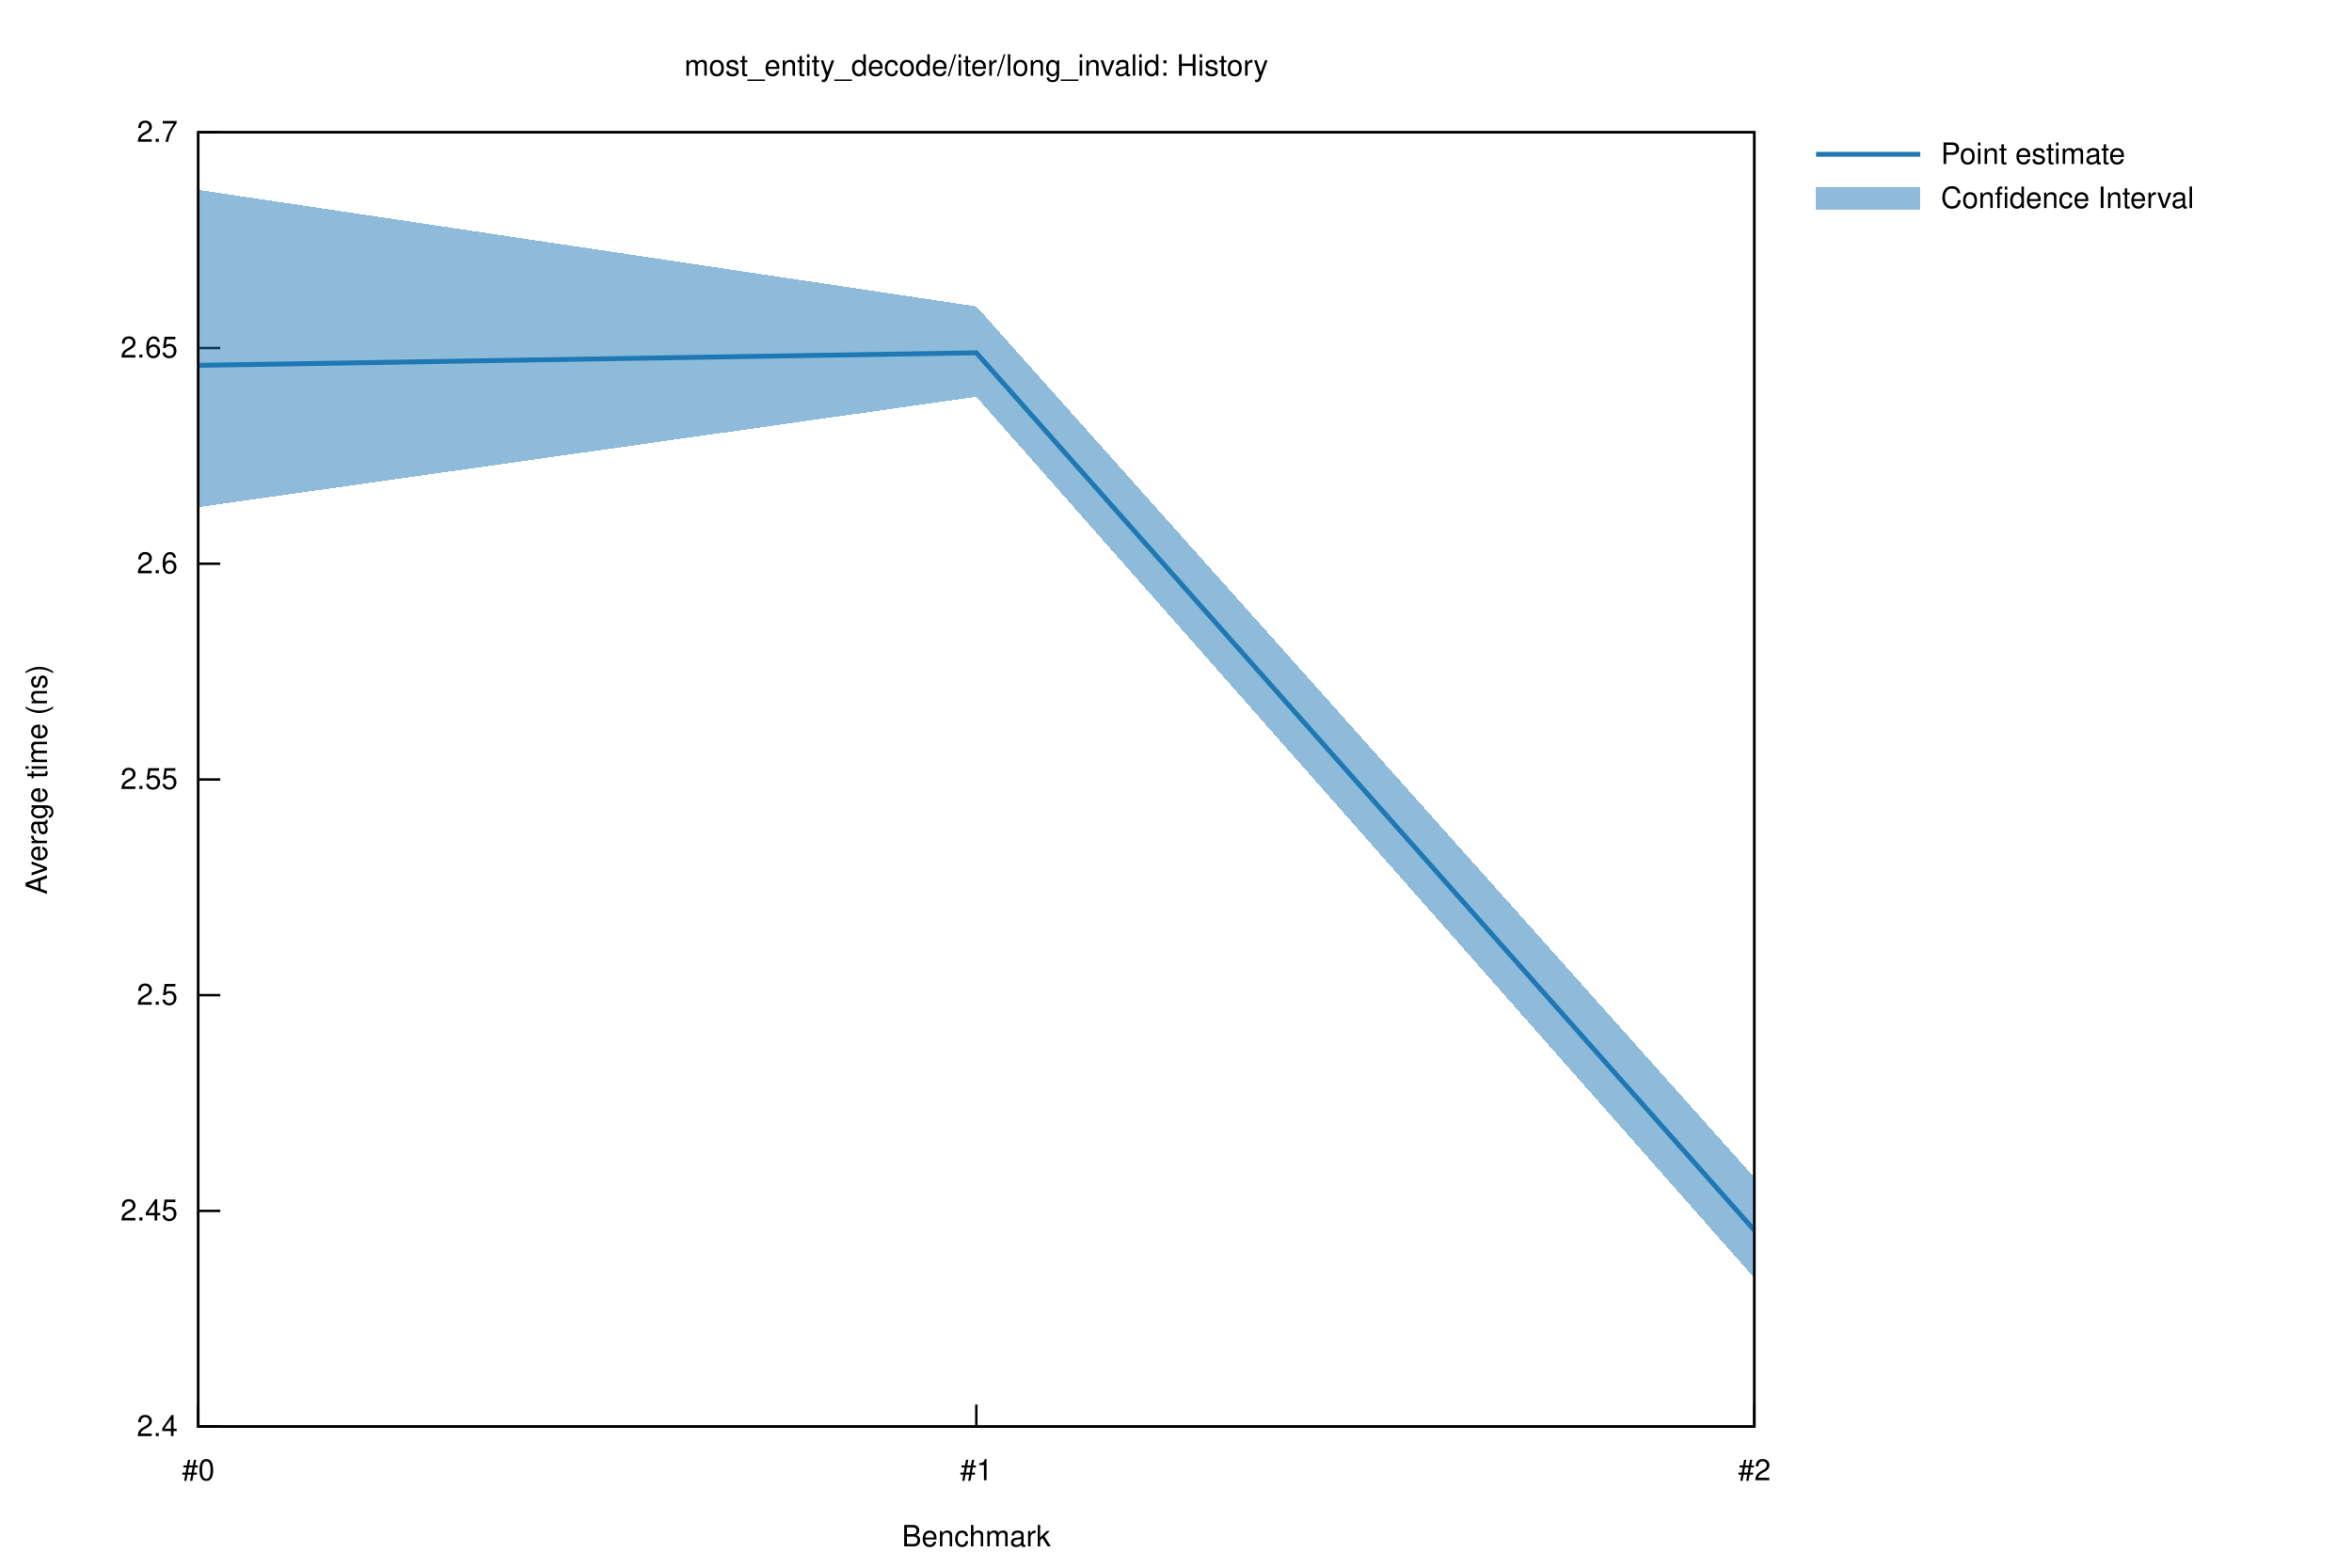
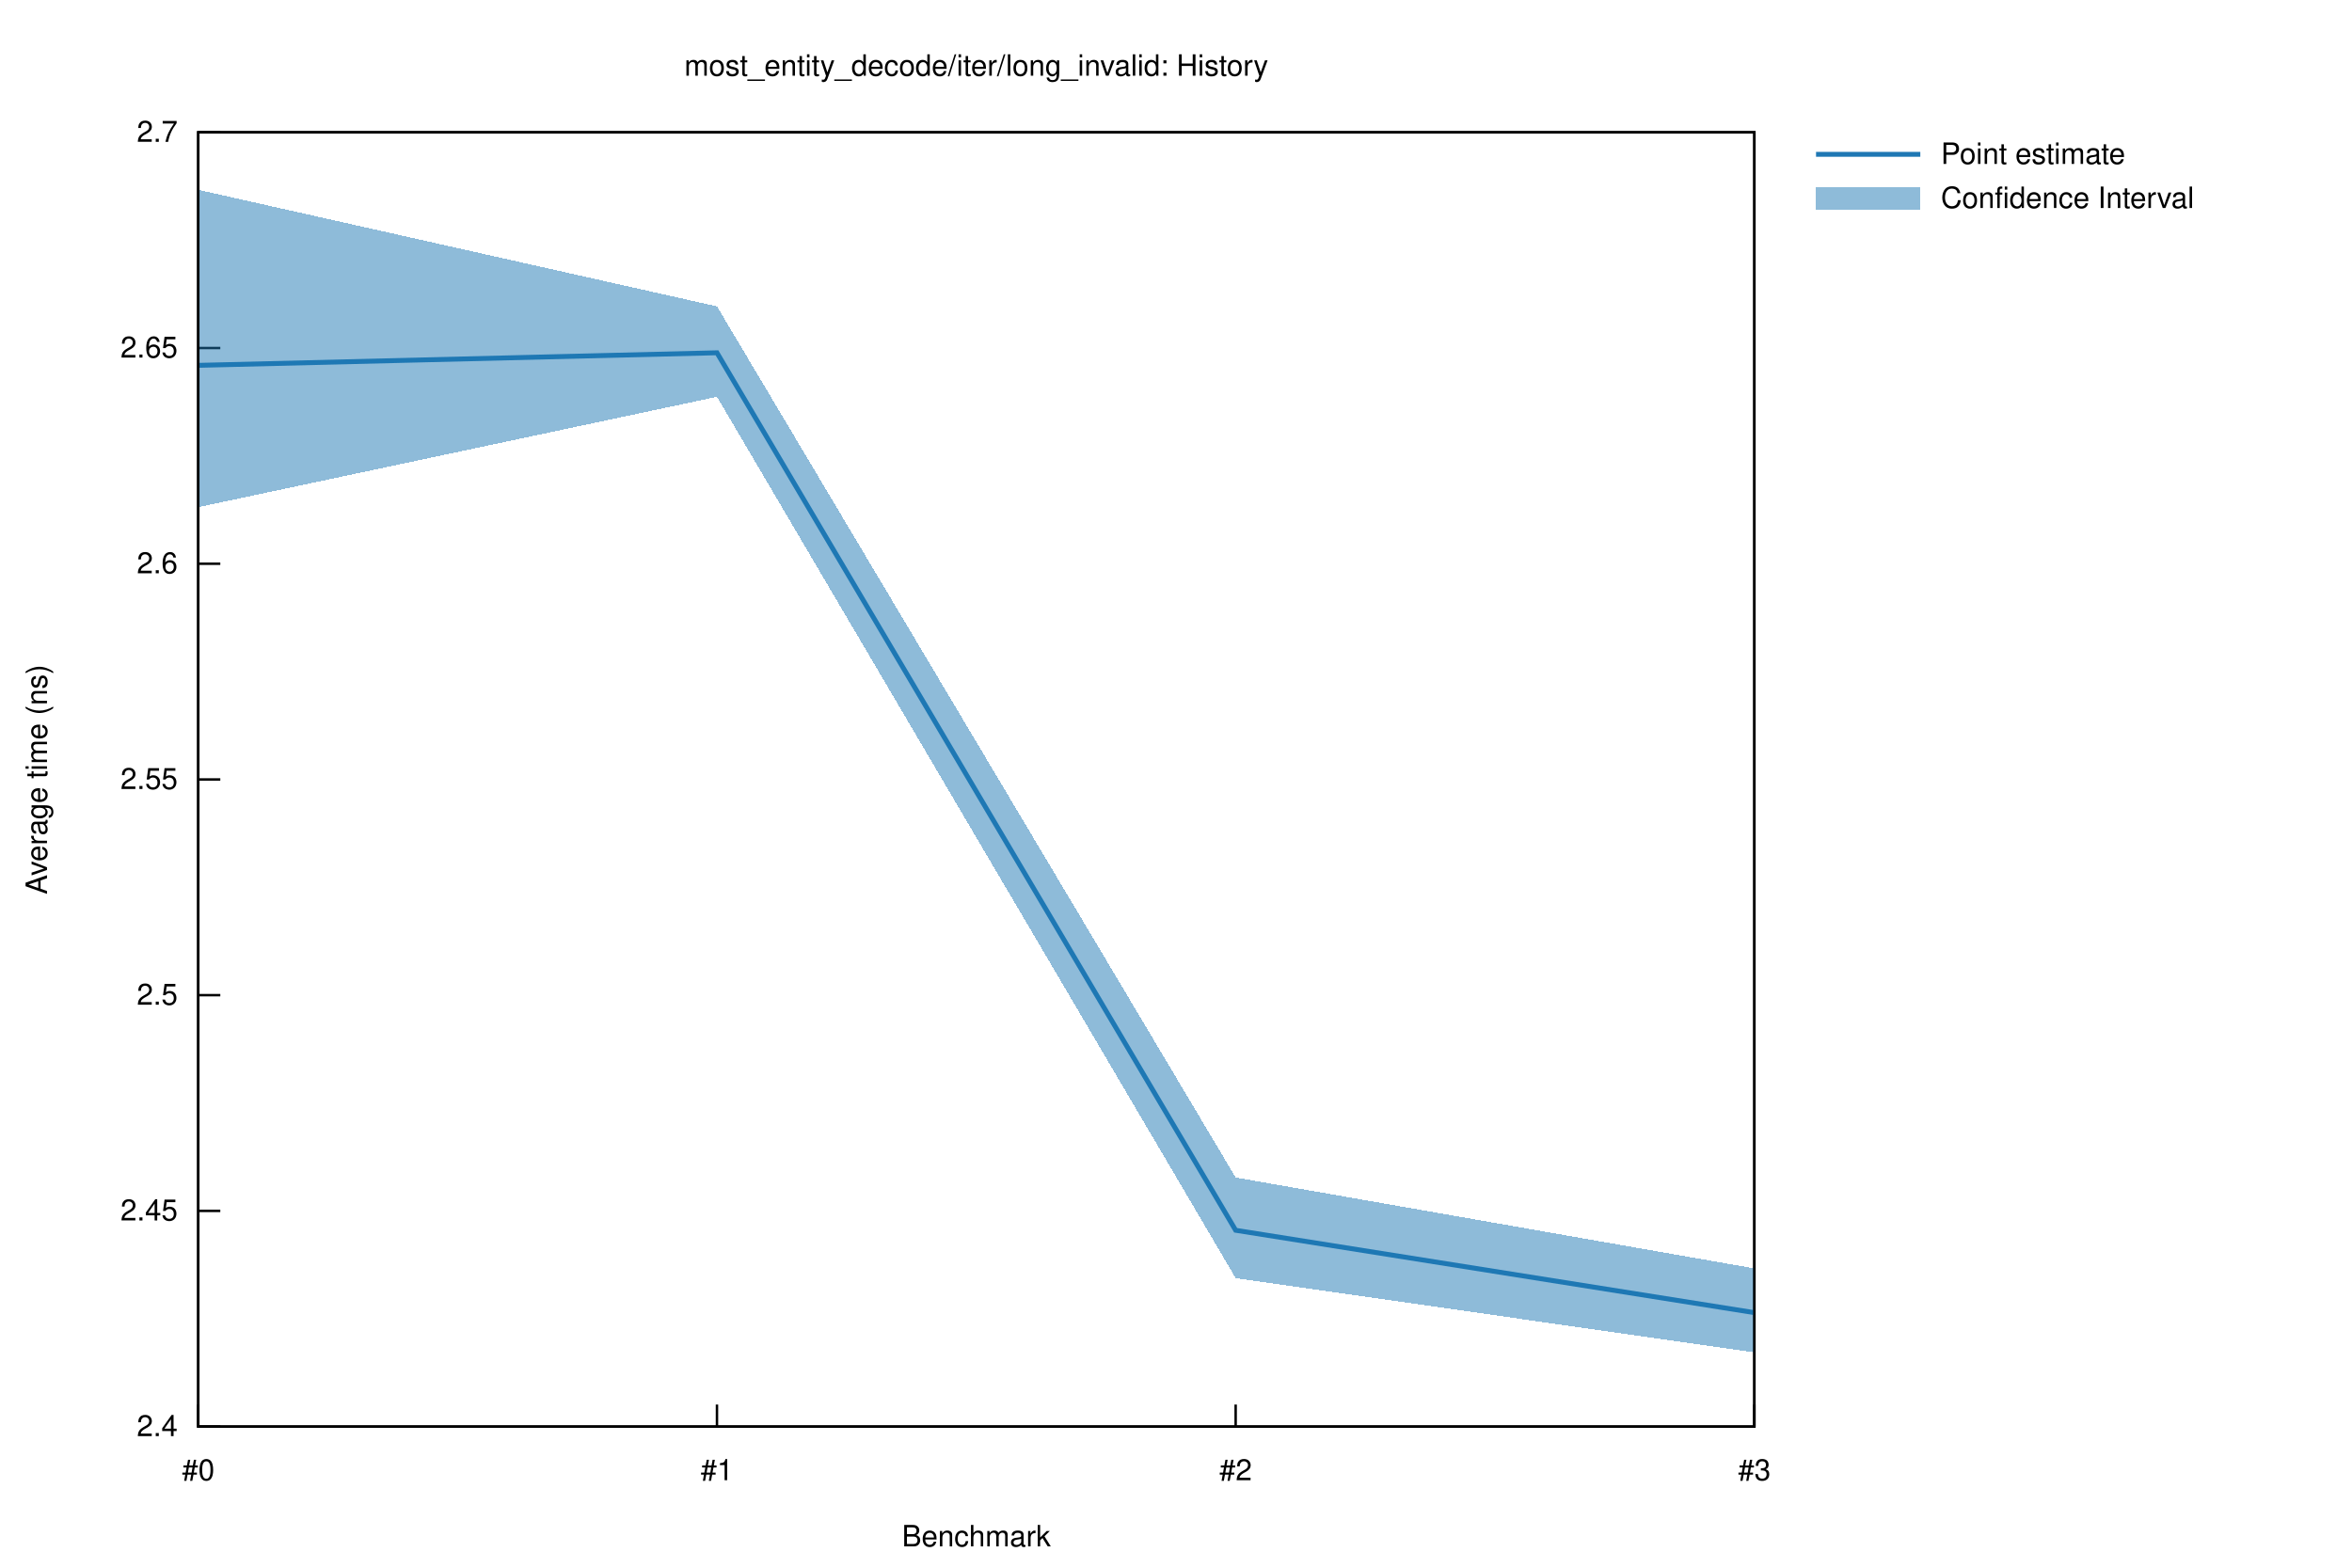
<svg xmlns="http://www.w3.org/2000/svg" xmlns:xlink="http://www.w3.org/1999/xlink" viewBox="0 0 960 640">
  <g id="gnuplot_canvas">
    <rect x="0" y="0" width="960" height="640" fill="none" />
    <defs>
      <circle id="gpDot" r="0.5" stroke-width="0.5" stroke="currentColor" />
      <path id="gpPt0" stroke-width="0.222" stroke="currentColor" d="M-1,0 h2 M0,-1 v2" />
      <path id="gpPt1" stroke-width="0.222" stroke="currentColor" d="M-1,-1 L1,1 M1,-1 L-1,1" />
      <path id="gpPt2" stroke-width="0.222" stroke="currentColor" d="M-1,0 L1,0 M0,-1 L0,1 M-1,-1 L1,1 M-1,1 L1,-1" />
      <rect id="gpPt3" stroke-width="0.222" stroke="currentColor" x="-1" y="-1" width="2" height="2" />
      <rect id="gpPt4" stroke-width="0.222" stroke="currentColor" fill="currentColor" x="-1" y="-1" width="2" height="2" />
      <circle id="gpPt5" stroke-width="0.222" stroke="currentColor" cx="0" cy="0" r="1" />
      <use xlink:href="#gpPt5" id="gpPt6" fill="currentColor" stroke="none" />
      <path id="gpPt7" stroke-width="0.222" stroke="currentColor" d="M0,-1.33 L-1.33,0.67 L1.33,0.67 z" />
      <use xlink:href="#gpPt7" id="gpPt8" fill="currentColor" stroke="none" />
      <use xlink:href="#gpPt7" id="gpPt9" stroke="currentColor" transform="rotate(180)" />
      <use xlink:href="#gpPt9" id="gpPt10" fill="currentColor" stroke="none" />
      <use xlink:href="#gpPt3" id="gpPt11" stroke="currentColor" transform="rotate(45)" />
      <use xlink:href="#gpPt11" id="gpPt12" fill="currentColor" stroke="none" />
      <path id="gpPt13" stroke-width="0.222" stroke="currentColor" d="M0,1.330 L1.265,0.411 L0.782,-1.067 L-0.782,-1.076 L-1.265,0.411 z" />
      <use xlink:href="#gpPt13" id="gpPt14" fill="currentColor" stroke="none" />
      <filter id="textbox" filterUnits="objectBoundingBox" x="0" y="0" height="1" width="1">
        <feFlood flood-color="white" flood-opacity="1" result="bgnd" />
        <feComposite in="SourceGraphic" in2="bgnd" operator="atop" />
      </filter>
      <filter id="greybox" filterUnits="objectBoundingBox" x="0" y="0" height="1" width="1">
        <feFlood flood-color="lightgrey" flood-opacity="1" result="grey" />
        <feComposite in="SourceGraphic" in2="grey" operator="atop" />
      </filter>
    </defs>
    <g fill="none" color="white" stroke="currentColor" stroke-width="1.00" stroke-linecap="butt" stroke-linejoin="miter">
</g>
    <g fill="none" color="black" stroke="currentColor" stroke-width="1.00" stroke-linecap="butt" stroke-linejoin="miter">
      <path stroke="black" d="M80.92,582.40 L89.92,582.40  " />
      <g transform="translate(72.53,586.30)" stroke="none" fill="black" font-family="Helvetica" font-size="12.00" text-anchor="end">
        <text>
          <tspan font-family="Helvetica"> 2.4</tspan>
        </text>
      </g>
    </g>
    <g fill="none" color="black" stroke="currentColor" stroke-width="1.00" stroke-linecap="butt" stroke-linejoin="miter">
      <path stroke="black" d="M80.92,494.34 L89.92,494.34  " />
      <g transform="translate(72.53,498.24)" stroke="none" fill="black" font-family="Helvetica" font-size="12.00" text-anchor="end">
        <text>
          <tspan font-family="Helvetica"> 2.45</tspan>
        </text>
      </g>
    </g>
    <g fill="none" color="black" stroke="currentColor" stroke-width="1.00" stroke-linecap="butt" stroke-linejoin="miter">
      <path stroke="black" d="M80.92,406.27 L89.92,406.27  " />
      <g transform="translate(72.53,410.17)" stroke="none" fill="black" font-family="Helvetica" font-size="12.00" text-anchor="end">
        <text>
          <tspan font-family="Helvetica"> 2.5</tspan>
        </text>
      </g>
    </g>
    <g fill="none" color="black" stroke="currentColor" stroke-width="1.00" stroke-linecap="butt" stroke-linejoin="miter">
      <path stroke="black" d="M80.92,318.21 L89.92,318.21  " />
      <g transform="translate(72.53,322.11)" stroke="none" fill="black" font-family="Helvetica" font-size="12.00" text-anchor="end">
        <text>
          <tspan font-family="Helvetica"> 2.55</tspan>
        </text>
      </g>
    </g>
    <g fill="none" color="black" stroke="currentColor" stroke-width="1.00" stroke-linecap="butt" stroke-linejoin="miter">
      <path stroke="black" d="M80.92,230.14 L89.92,230.14  " />
      <g transform="translate(72.53,234.04)" stroke="none" fill="black" font-family="Helvetica" font-size="12.00" text-anchor="end">
        <text>
          <tspan font-family="Helvetica"> 2.6</tspan>
        </text>
      </g>
    </g>
    <g fill="none" color="black" stroke="currentColor" stroke-width="1.00" stroke-linecap="butt" stroke-linejoin="miter">
      <path stroke="black" d="M80.92,142.08 L89.92,142.08  " />
      <g transform="translate(72.53,145.98)" stroke="none" fill="black" font-family="Helvetica" font-size="12.00" text-anchor="end">
        <text>
          <tspan font-family="Helvetica"> 2.65</tspan>
        </text>
      </g>
    </g>
    <g fill="none" color="black" stroke="currentColor" stroke-width="1.00" stroke-linecap="butt" stroke-linejoin="miter">
      <path stroke="black" d="M80.92,54.01 L89.92,54.01  " />
      <g transform="translate(72.53,57.91)" stroke="none" fill="black" font-family="Helvetica" font-size="12.00" text-anchor="end">
        <text>
          <tspan font-family="Helvetica"> 2.7</tspan>
        </text>
      </g>
    </g>
    <g fill="none" color="black" stroke="currentColor" stroke-width="1.00" stroke-linecap="butt" stroke-linejoin="miter">
      <path stroke="black" d="M80.92,582.40 L80.92,573.40  " />
      <g transform="translate(80.92,604.30)" stroke="none" fill="black" font-family="Helvetica" font-size="12.00" text-anchor="middle">
        <text>
          <tspan font-family="Helvetica">#0</tspan>
        </text>
      </g>
    </g>
    <g fill="none" color="black" stroke="currentColor" stroke-width="1.00" stroke-linecap="butt" stroke-linejoin="miter">
-       <path stroke="black" d="M398.50,582.40 L398.50,573.40  " />
-       <g transform="translate(398.50,604.30)" stroke="none" fill="black" font-family="Helvetica" font-size="12.00" text-anchor="middle">
+       <path stroke="black" d="M292.64,582.40 L292.64,573.40  " />
+       <g transform="translate(292.64,604.30)" stroke="none" fill="black" font-family="Helvetica" font-size="12.00" text-anchor="middle">
        <text>
          <tspan font-family="Helvetica">#1</tspan>
+         </text>
+       </g>
+     </g>
+     <g fill="none" color="black" stroke="currentColor" stroke-width="1.00" stroke-linecap="butt" stroke-linejoin="miter">
+       <path stroke="black" d="M504.35,582.40 L504.35,573.40  " />
+       <g transform="translate(504.35,604.30)" stroke="none" fill="black" font-family="Helvetica" font-size="12.00" text-anchor="middle">
+         <text>
+           <tspan font-family="Helvetica">#2</tspan>
        </text>
      </g>
    </g>
    <g fill="none" color="black" stroke="currentColor" stroke-width="1.00" stroke-linecap="butt" stroke-linejoin="miter">
      <path stroke="black" d="M716.07,582.40 L716.07,573.40  " />
      <g transform="translate(716.07,604.30)" stroke="none" fill="black" font-family="Helvetica" font-size="12.00" text-anchor="middle">
        <text>
-           <tspan font-family="Helvetica">#2</tspan>
+           <tspan font-family="Helvetica">#3</tspan>
        </text>
      </g>
    </g>
    <g fill="none" color="black" stroke="currentColor" stroke-width="1.00" stroke-linecap="butt" stroke-linejoin="miter">
</g>
    <g fill="none" color="black" stroke="currentColor" stroke-width="1.00" stroke-linecap="butt" stroke-linejoin="miter">
      <path stroke="black" d="M80.92,54.01 L80.92,582.40 L716.07,582.40 L716.07,54.01 L80.92,54.01 Z  " />
    </g>
    <g fill="none" color="black" stroke="currentColor" stroke-width="1.00" stroke-linecap="butt" stroke-linejoin="miter">
</g>
    <g id="gnuplot_plot_1">
      <g fill="none" color="white" stroke="black" stroke-width="2.00" stroke-linecap="butt" stroke-linejoin="miter">
</g>
      <g fill="none" color="black" stroke="currentColor" stroke-width="2.00" stroke-linecap="butt" stroke-linejoin="miter">
        <g transform="translate(792.19,66.91)" stroke="none" fill="black" font-family="Helvetica" font-size="12.00" text-anchor="start">
          <text>
            <tspan font-family="Helvetica">Point estimate</tspan>
          </text>
        </g>
      </g>
      <g fill="none" color="black" stroke="currentColor" stroke-width="2.00" stroke-linecap="butt" stroke-linejoin="miter">
-         <path stroke="rgb( 31, 120, 180)" d="M741.24,63.01 L783.80,63.01 M80.92,149.15 L398.50,144.02 L716.07,502.25  " />
+         <path stroke="rgb( 31, 120, 180)" d="M741.24,63.01 L783.80,63.01 M80.92,149.15 L292.64,144.02 L504.35,502.25 L716.07,535.88  " />
      </g>
    </g>
    <g id="gnuplot_plot_2">
      <g fill="none" color="white" stroke="rgb( 31, 120, 180)" stroke-width="1.00" stroke-linecap="butt" stroke-linejoin="miter">
</g>
      <g fill="none" color="black" stroke="currentColor" stroke-width="1.00" stroke-linecap="butt" stroke-linejoin="miter">
        <g transform="translate(792.19,84.91)" stroke="none" fill="black" font-family="Helvetica" font-size="12.00" text-anchor="start">
          <text>
            <tspan font-family="Helvetica">Confidence Interval</tspan>
          </text>
        </g>
      </g>
      <g fill="none" color="black" stroke="currentColor" stroke-width="1.00" stroke-linecap="butt" stroke-linejoin="miter">
        <g stroke="none" shape-rendering="crispEdges">
          <polygon fill="rgb( 31, 120, 180)" fill-opacity="0.5" points="741.24,85.51 783.80,85.51 783.80,76.51 741.24,76.51 " />
-           <polygon fill="rgb( 31, 120, 180)" fill-opacity="0.5" points="80.92,77.49 398.50,125.07 716.07,480.70 716.07,521.77 398.50,162.00 80.92,207.05 " />
+           <polygon fill="rgb( 31, 120, 180)" fill-opacity="0.5" points="80.92,77.49 292.64,125.07 504.35,480.70 716.07,517.81 716.07,552.11 504.35,521.77 292.64,162.00 80.92,207.05 " />
        </g>
      </g>
    </g>
    <g fill="none" color="white" stroke="rgb( 31, 120, 180)" stroke-width="2.00" stroke-linecap="butt" stroke-linejoin="miter">
</g>
    <g fill="none" color="black" stroke="currentColor" stroke-width="2.00" stroke-linecap="butt" stroke-linejoin="miter">
</g>
    <g fill="none" color="black" stroke="black" stroke-width="1.00" stroke-linecap="butt" stroke-linejoin="miter">
</g>
    <g fill="none" color="black" stroke="currentColor" stroke-width="1.00" stroke-linecap="butt" stroke-linejoin="miter">
      <path stroke="black" d="M80.92,54.01 L80.92,582.40 L716.07,582.40 L716.07,54.01 L80.92,54.01 Z  " />
      <g transform="translate(19.18,318.21) rotate(270.00)" stroke="none" fill="black" font-family="Helvetica" font-size="12.00" text-anchor="middle">
        <text>
          <tspan font-family="Helvetica">Average time (ns)</tspan>
        </text>
      </g>
    </g>
    <g fill="none" color="black" stroke="currentColor" stroke-width="1.00" stroke-linecap="butt" stroke-linejoin="miter">
      <g transform="translate(398.49,631.30)" stroke="none" fill="black" font-family="Helvetica" font-size="12.00" text-anchor="middle">
        <text>
          <tspan font-family="Helvetica">Benchmark</tspan>
        </text>
      </g>
    </g>
    <g fill="none" color="black" stroke="currentColor" stroke-width="1.00" stroke-linecap="butt" stroke-linejoin="miter">
</g>
    <g fill="none" color="black" stroke="currentColor" stroke-width="1.00" stroke-linecap="butt" stroke-linejoin="miter">
      <g transform="translate(398.49,30.91)" stroke="none" fill="black" font-family="Helvetica" font-size="12.00" text-anchor="middle">
        <text>
          <tspan font-family="Helvetica">most_entity_decode/iter/long_invalid: History</tspan>
        </text>
      </g>
    </g>
    <g fill="none" color="black" stroke="currentColor" stroke-width="1.00" stroke-linecap="butt" stroke-linejoin="miter">
</g>
  </g>
</svg>
